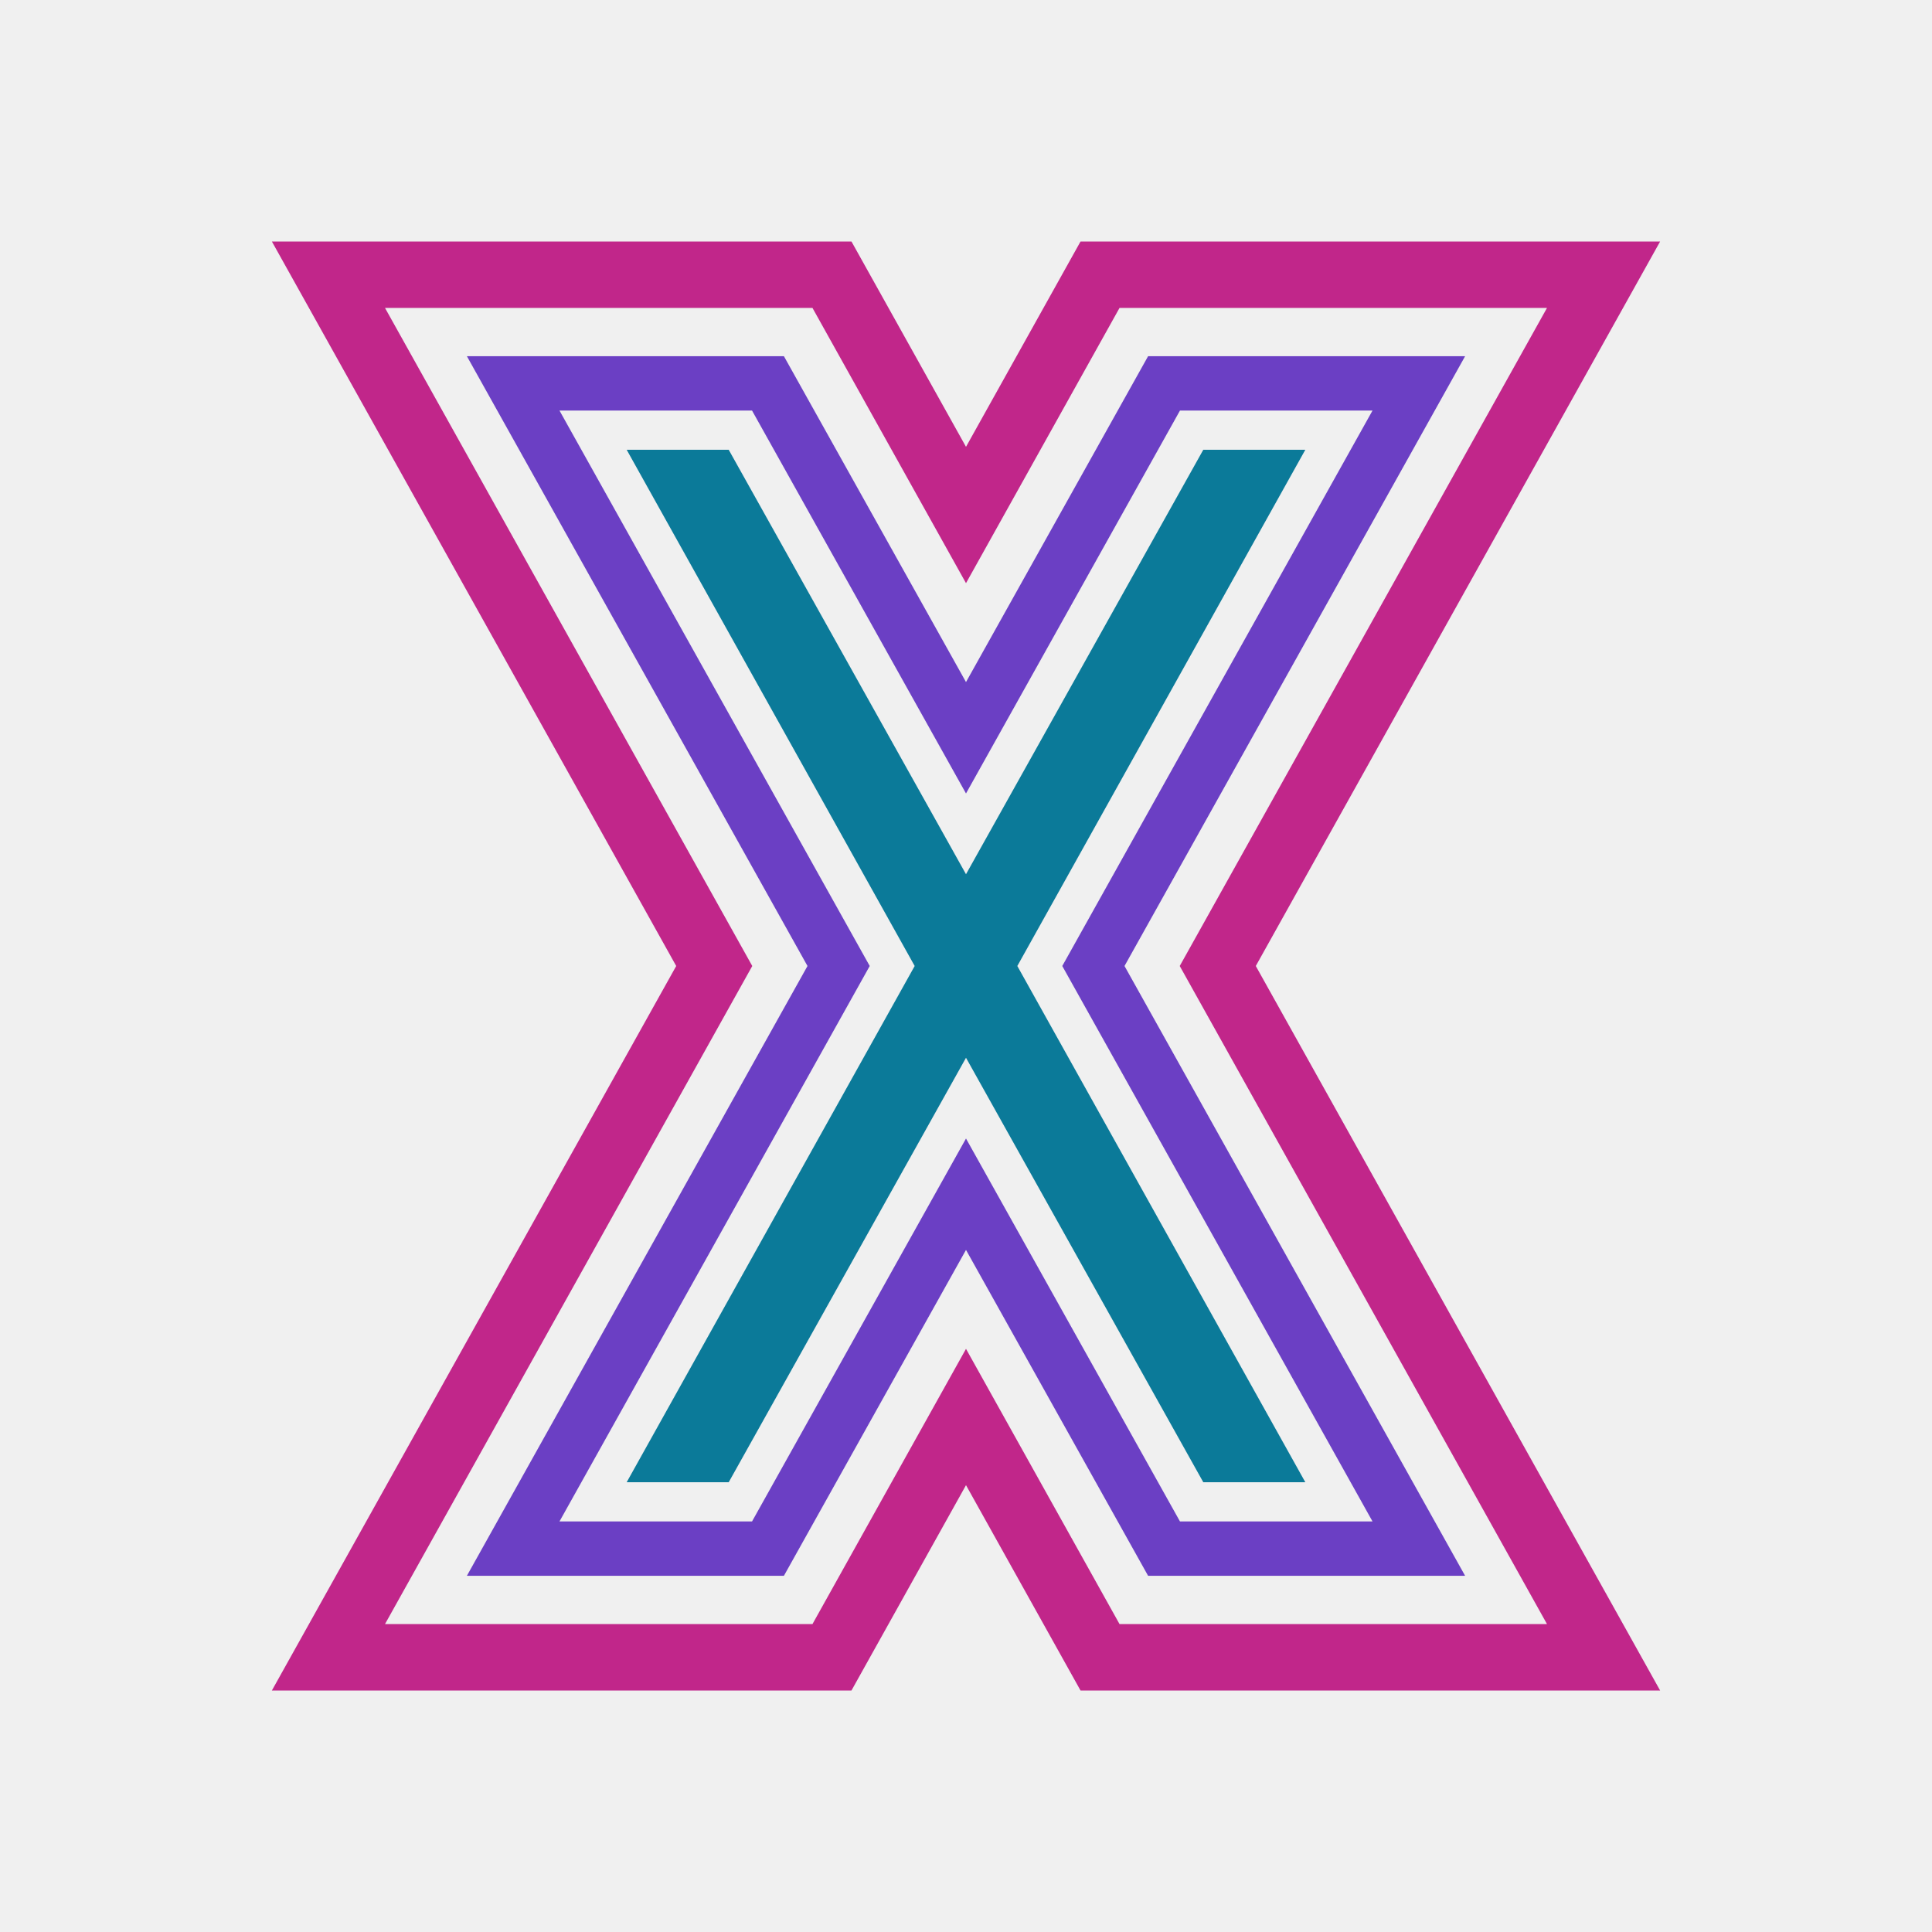
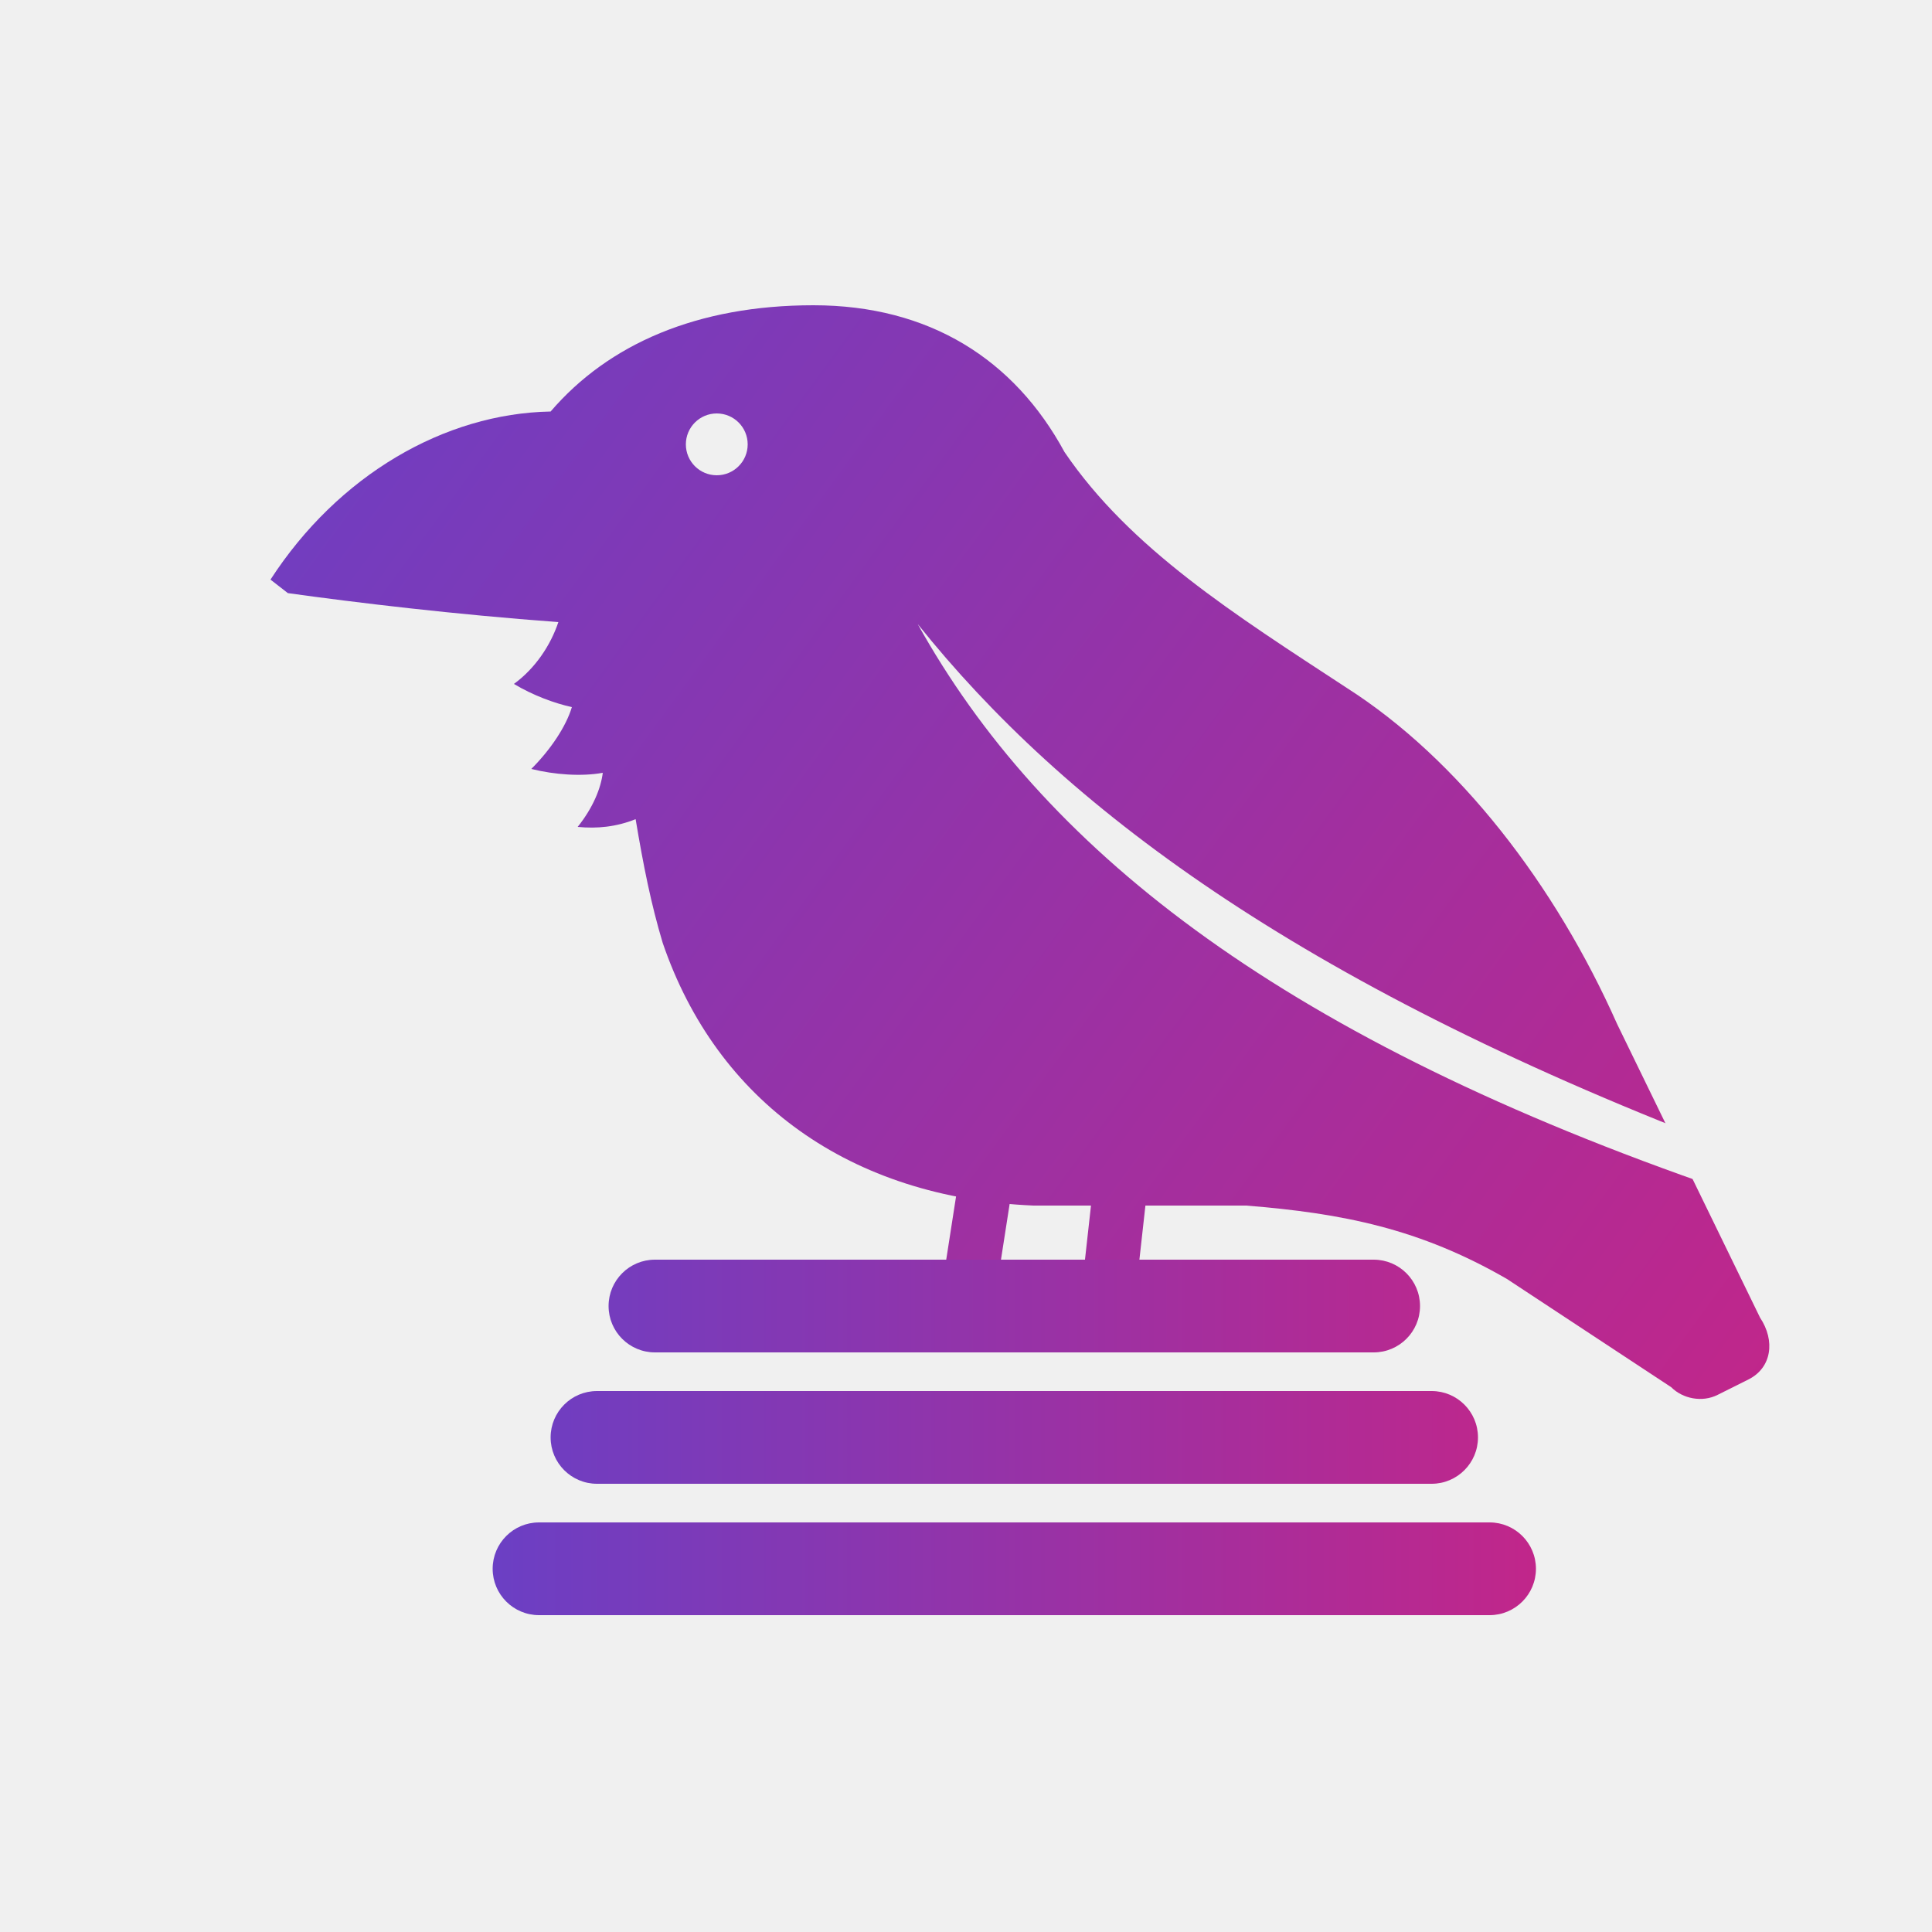
- <svg xmlns="http://www.w3.org/2000/svg" viewBox="0 0 32 32" width="32" height="32" role="img" aria-label="SlicerX">
-   <path fill="none" stroke="#c1268a" stroke-width="1.1" stroke-linejoin="miter" d="M5.44 4.55L13.78 4.55L16 8.53L18.22 4.55L26.56 4.55L20.17 16L26.56 27.45L18.22 27.45L16 23.47L13.78 27.45L5.44 27.45L11.83 16z" />
-   <path fill="none" stroke="#6b3fc4" stroke-width="0.9" stroke-linejoin="miter" d="M8.5 6.35L12.72 6.35L16 12.22L19.28 6.35L23.5 6.35L18.11 16L23.5 25.65L19.28 25.65L16 19.78L12.72 25.65L8.5 25.65L13.89 16z" />
-   <path fill="#0b7a99" d="M10.38 7.45L12.07 7.45L16 14.48L19.93 7.45L21.62 7.45L16.85 16L21.62 24.55L19.93 24.55L16 17.52L12.07 24.55L10.38 24.55L15.15 16z" />
+ <svg xmlns="http://www.w3.org/2000/svg" viewBox="0 0 100 100" width="100" height="100" role="img" aria-label="SlicerX">
+   <defs>
+     <linearGradient id="rb" gradientUnits="userSpaceOnUse" x1="15.5" y1="21" x2="93.4" y2="77.8">
+       <stop offset="0" stop-color="#6b3fc4" />
+       <stop offset="1" stop-color="#c1268a" />
+     </linearGradient>
+     <linearGradient id="rl" gradientUnits="userSpaceOnUse" x1="27" y1="0" x2="81" y2="0">
+       <stop offset="0" stop-color="#6b3fc4" />
+       <stop offset="1" stop-color="#c1268a" />
+     </linearGradient>
+     <mask id="rc" maskUnits="userSpaceOnUse" x="0" y="0" width="100" height="100">
+       <rect width="100" height="100" fill="#fff" />
+       <path d="M49 37.5C56.6 47 68.6 56 90.4 64.4L89.6 66.4C67.4 58.6 55.4 49 49 37.5z" fill="#000" />
+       <circle cx="38.6" cy="28.2" r="1.6" fill="#000" />
+     </mask>
+   </defs>
+   <g transform="translate(0 0) scale(1)">
+     <g transform="translate(-1.5 -5.2)">
+       <path d="M52.5 66.5L51.8 71M59.5 66.5L59 71" fill="none" stroke="url(#rb)" stroke-width="2.8" />
+       <rect x="33" y="70.4" width="42" height="4.8" rx="2.4" fill="url(#rl)" />
+       <rect x="30" y="77.2" width="48" height="4.8" rx="2.4" fill="url(#rl)" />
+       <rect x="27" y="84" width="54" height="4.8" rx="2.4" fill="url(#rl)" />
+       <path d="M15.5 35.2C19 29.8 24.5 26.6 30 26.5C33 23 37.6 21 43.6 21C49.6 21 54 23.8 56.6 28.6C60 33.6 65.4 37 71.2 40.8C77 44.5 82 51 85.2 58.2L92.6 73.4C93.4 74.6 93.2 76 92 76.6L90.4 77.4C89.6 77.8 88.6 77.6 88 77L79.5 71.4C75 68.8 71 68 66 67.6L55 67.6C45.5 67.2 38.6 62.2 35.8 54C35.2 52 34.8 50 34.4 47.6C33.4 48 32.4 48.1 31.4 48C32.2 47 32.6 46 32.7 45.2C31.6 45.4 30.2 45.3 29 45C30 44 30.8 42.8 31.1 41.8C30.2 41.6 29.1 41.2 28.1 40.6C29.2 39.8 30 38.6 30.4 37.4C25 37 20 36.4 16.4 35.9z" fill="url(#rb)" mask="url(#rc)" />
+     </g>
+   </g>
</svg>
